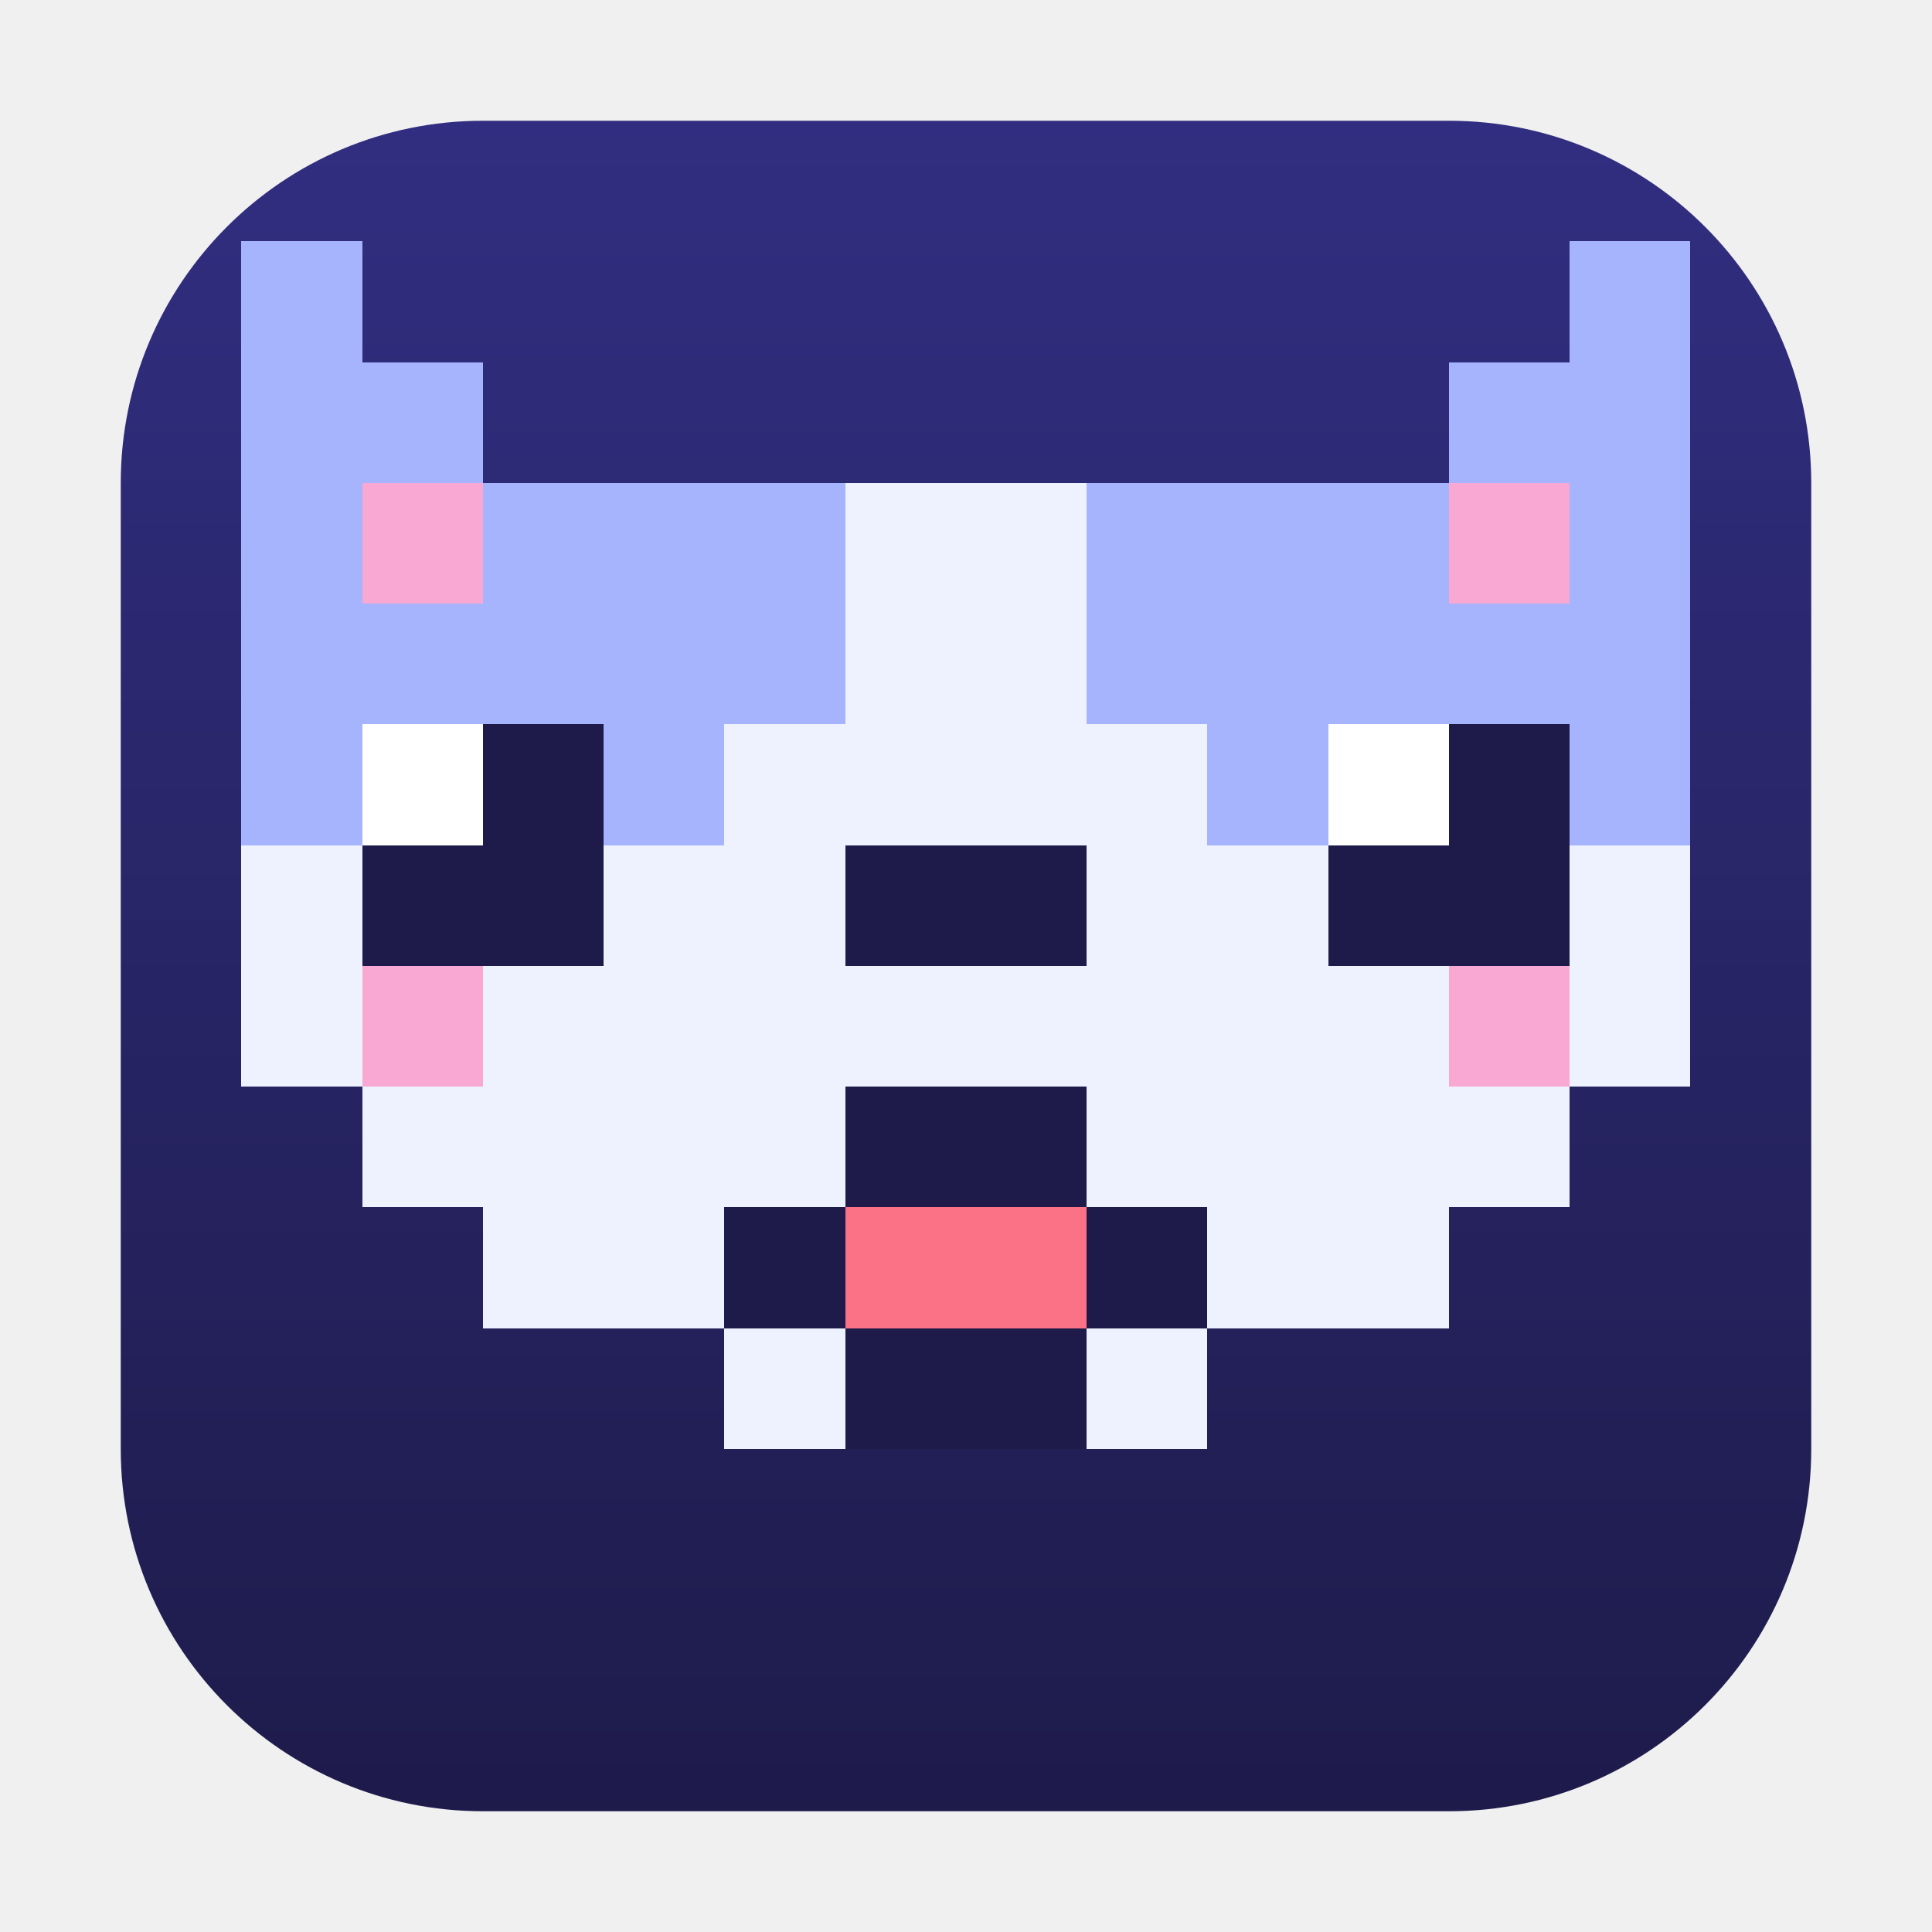
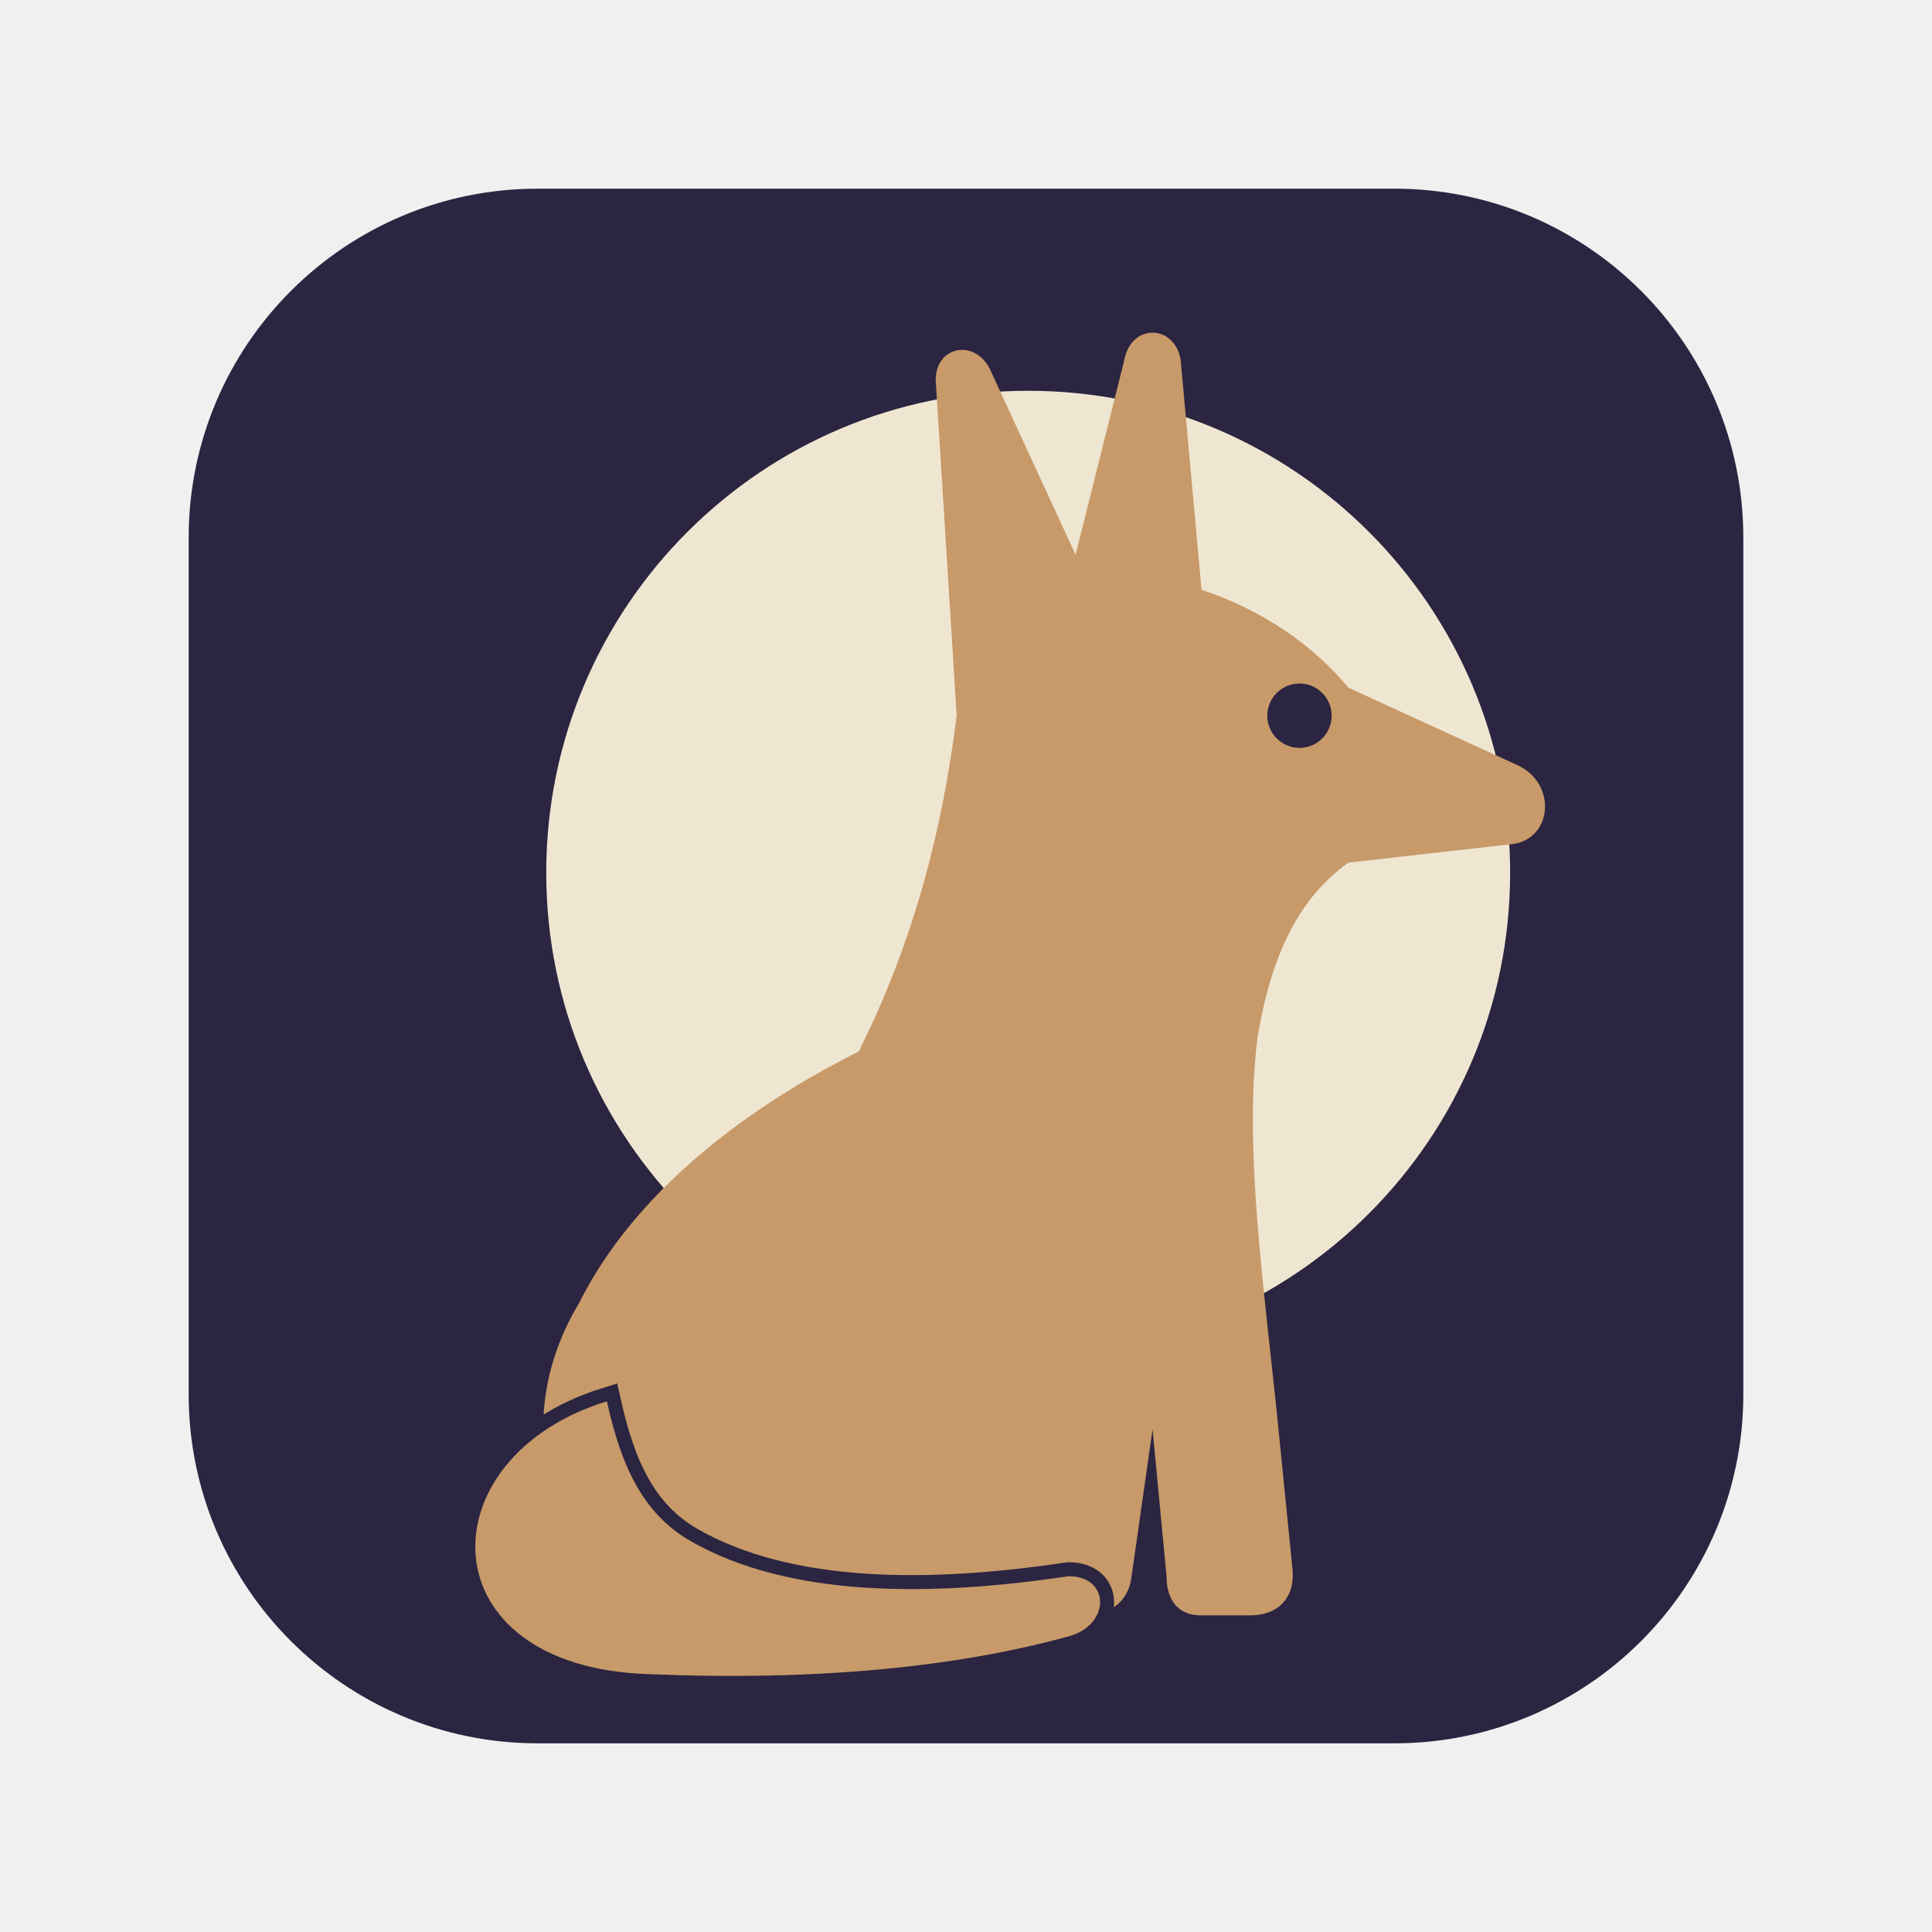
- <svg xmlns="http://www.w3.org/2000/svg" viewBox="0 0 16 16" width="16" height="16">
-   <defs>
-     <linearGradient id="bg" x1="0" y1="0" x2="0" y2="1">
-       <stop offset="0" stop-color="#312e81" />
-       <stop offset="1" stop-color="#1e1b4b" />
-     </linearGradient>
-   </defs>
-   <rect x="1" y="1" width="14" height="14" rx="3" fill="url(#bg)" />
-   <g shape-rendering="crispEdges">
-     <rect x="2" y="2" width="1" height="1" fill="#a5b4fc" />
-     <rect x="13" y="2" width="1" height="1" fill="#a5b4fc" />
-     <rect x="2" y="3" width="2" height="1" fill="#a5b4fc" />
-     <rect x="12" y="3" width="2" height="1" fill="#a5b4fc" />
-     <rect x="2" y="4" width="1" height="1" fill="#a5b4fc" />
-     <rect x="3" y="4" width="1" height="1" fill="#f9a8d4" />
-     <rect x="4" y="4" width="3" height="1" fill="#a5b4fc" />
-     <rect x="7" y="4" width="2" height="1" fill="#eef2ff" />
-     <rect x="9" y="4" width="3" height="1" fill="#a5b4fc" />
-     <rect x="12" y="4" width="1" height="1" fill="#f9a8d4" />
-     <rect x="13" y="4" width="1" height="1" fill="#a5b4fc" />
-     <rect x="2" y="5" width="5" height="1" fill="#a5b4fc" />
-     <rect x="7" y="5" width="2" height="1" fill="#eef2ff" />
-     <rect x="9" y="5" width="5" height="1" fill="#a5b4fc" />
-     <rect x="2" y="6" width="1" height="1" fill="#a5b4fc" />
-     <rect x="3" y="6" width="1" height="1" fill="#ffffff" />
-     <rect x="4" y="6" width="1" height="1" fill="#1e1b4b" />
-     <rect x="5" y="6" width="1" height="1" fill="#a5b4fc" />
-     <rect x="6" y="6" width="4" height="1" fill="#eef2ff" />
-     <rect x="10" y="6" width="1" height="1" fill="#a5b4fc" />
-     <rect x="11" y="6" width="1" height="1" fill="#ffffff" />
-     <rect x="12" y="6" width="1" height="1" fill="#1e1b4b" />
-     <rect x="13" y="6" width="1" height="1" fill="#a5b4fc" />
-     <rect x="2" y="7" width="1" height="1" fill="#eef2ff" />
-     <rect x="3" y="7" width="2" height="1" fill="#1e1b4b" />
-     <rect x="5" y="7" width="2" height="1" fill="#eef2ff" />
-     <rect x="7" y="7" width="2" height="1" fill="#1e1b4b" />
-     <rect x="9" y="7" width="2" height="1" fill="#eef2ff" />
-     <rect x="11" y="7" width="2" height="1" fill="#1e1b4b" />
-     <rect x="13" y="7" width="1" height="1" fill="#eef2ff" />
-     <rect x="2" y="8" width="1" height="1" fill="#eef2ff" />
-     <rect x="3" y="8" width="1" height="1" fill="#f9a8d4" />
-     <rect x="4" y="8" width="8" height="1" fill="#eef2ff" />
-     <rect x="12" y="8" width="1" height="1" fill="#f9a8d4" />
-     <rect x="13" y="8" width="1" height="1" fill="#eef2ff" />
-     <rect x="3" y="9" width="4" height="1" fill="#eef2ff" />
-     <rect x="7" y="9" width="2" height="1" fill="#1e1b4b" />
-     <rect x="9" y="9" width="4" height="1" fill="#eef2ff" />
-     <rect x="4" y="10" width="2" height="1" fill="#eef2ff" />
-     <rect x="6" y="10" width="1" height="1" fill="#1e1b4b" />
-     <rect x="7" y="10" width="2" height="1" fill="#fb7185" />
-     <rect x="9" y="10" width="1" height="1" fill="#1e1b4b" />
-     <rect x="10" y="10" width="2" height="1" fill="#eef2ff" />
-     <rect x="6" y="11" width="1" height="1" fill="#eef2ff" />
-     <rect x="7" y="11" width="2" height="1" fill="#1e1b4b" />
-     <rect x="9" y="11" width="1" height="1" fill="#eef2ff" />
+ <svg xmlns="http://www.w3.org/2000/svg" viewBox="0 0 1024 1024" width="16" height="16">
+   <rect x="100" y="100" width="824" height="824" rx="185" fill="#2b2541" />
+   <g transform="translate(100 100) scale(8.24)">
+     <circle cx="54" cy="44" r="31" fill="#efe6d2" />
+     <g transform="translate(8 6) scale(.9)">
+       <path d="M30 95 C18 95 13 83 19 73 C23 65 31 59 39 55 C43 47 45 39 46 31 L44.5 7 C44.5 4.5 47.5 4 48.5 6.5 L54.5 19.5 L58 5.5 C58.5 3 61.5 3 62 5.5 L63.5 22 C68 23.5 71.5 26 74 29 L86 34.5 C89 35.8 88.6 40 85.5 40.2 L74 41.5 C70.5 44 68.5 48 67.5 54 C66.5 62 68 72 69 82 L70 92 C70.2 94 69 95.3 67 95.3 L63.5 95.3 C61.5 95.3 61 93.8 61 92.5 L60 82 L58.5 92.5 C58.3 94.3 57 95.3 55 95.3 L50 95.3 Z" fill="#c89a69" />
+       <path d="M21 80 C8 84 8 99 24 99.5 C36 100 46 99 54 96.8 C57 96 57 92.5 54 92.5 C44 94 34 94 27 90 C23.5 88 22 84.5 21 80 Z" fill="#c89a69" stroke="#2b2541" stroke-width="2" paint-order="stroke" />
+       <circle cx="70.5" cy="31" r="2.3" fill="#2b2541" />
+     </g>
  </g>
</svg>
